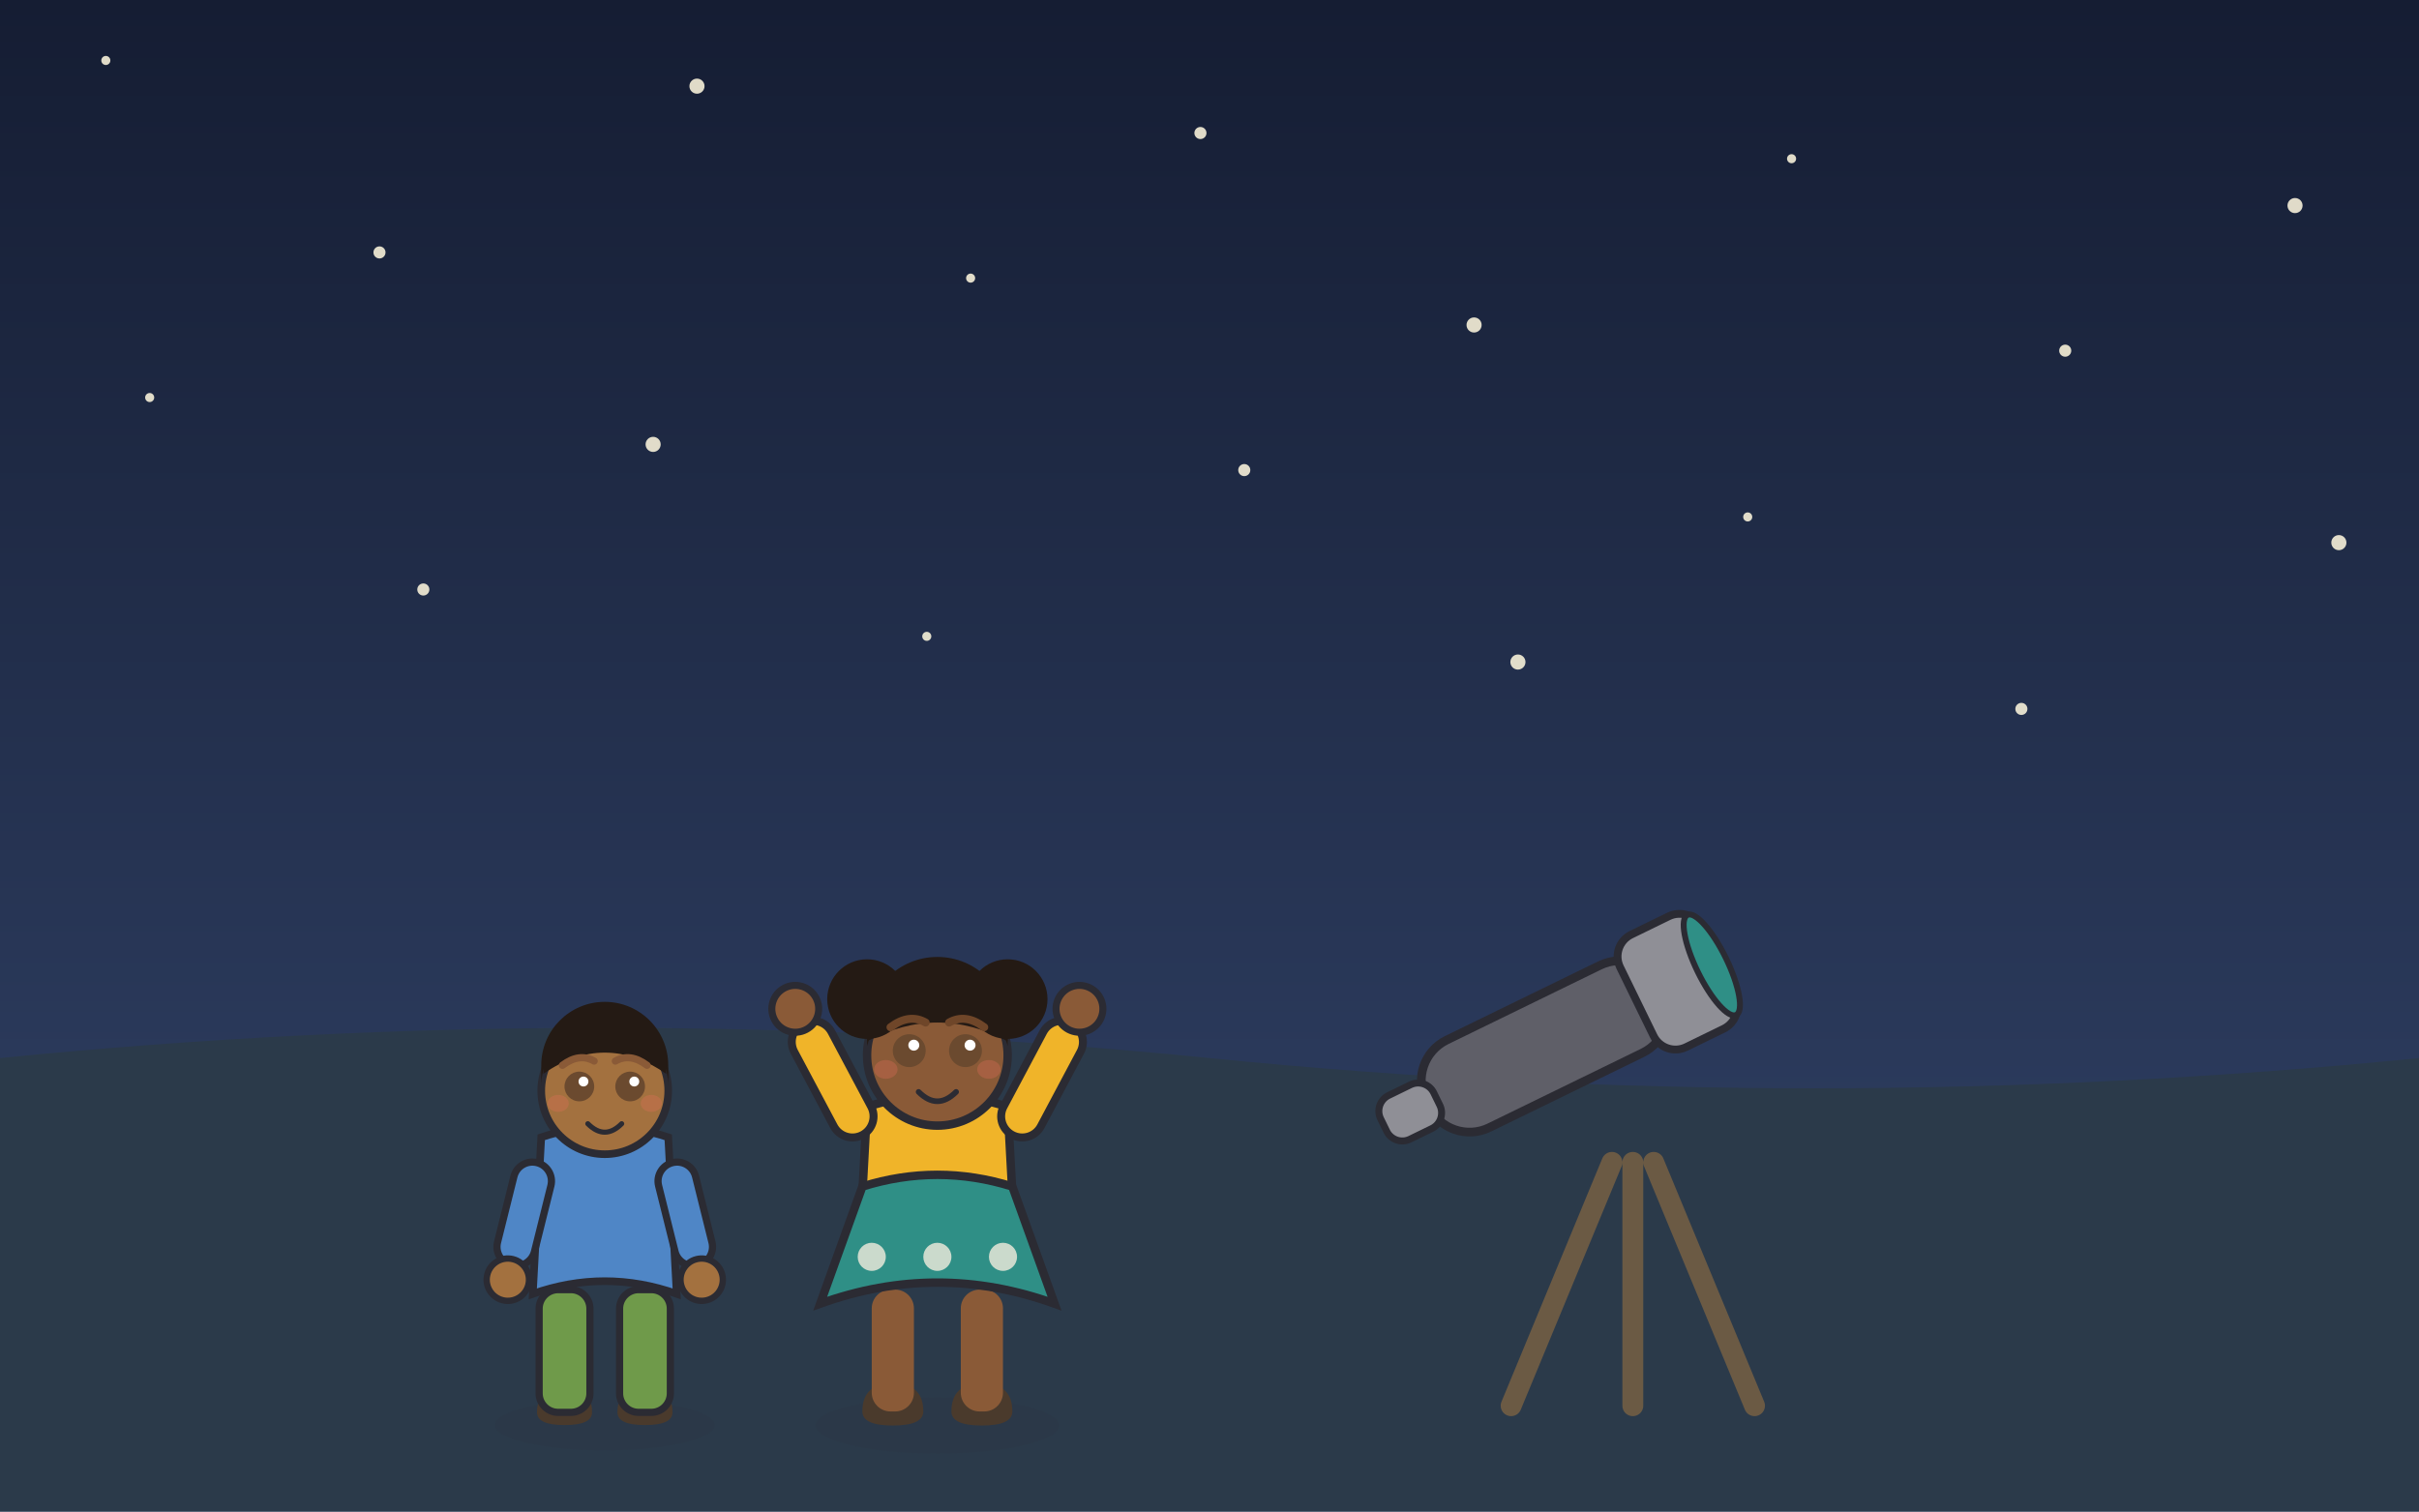
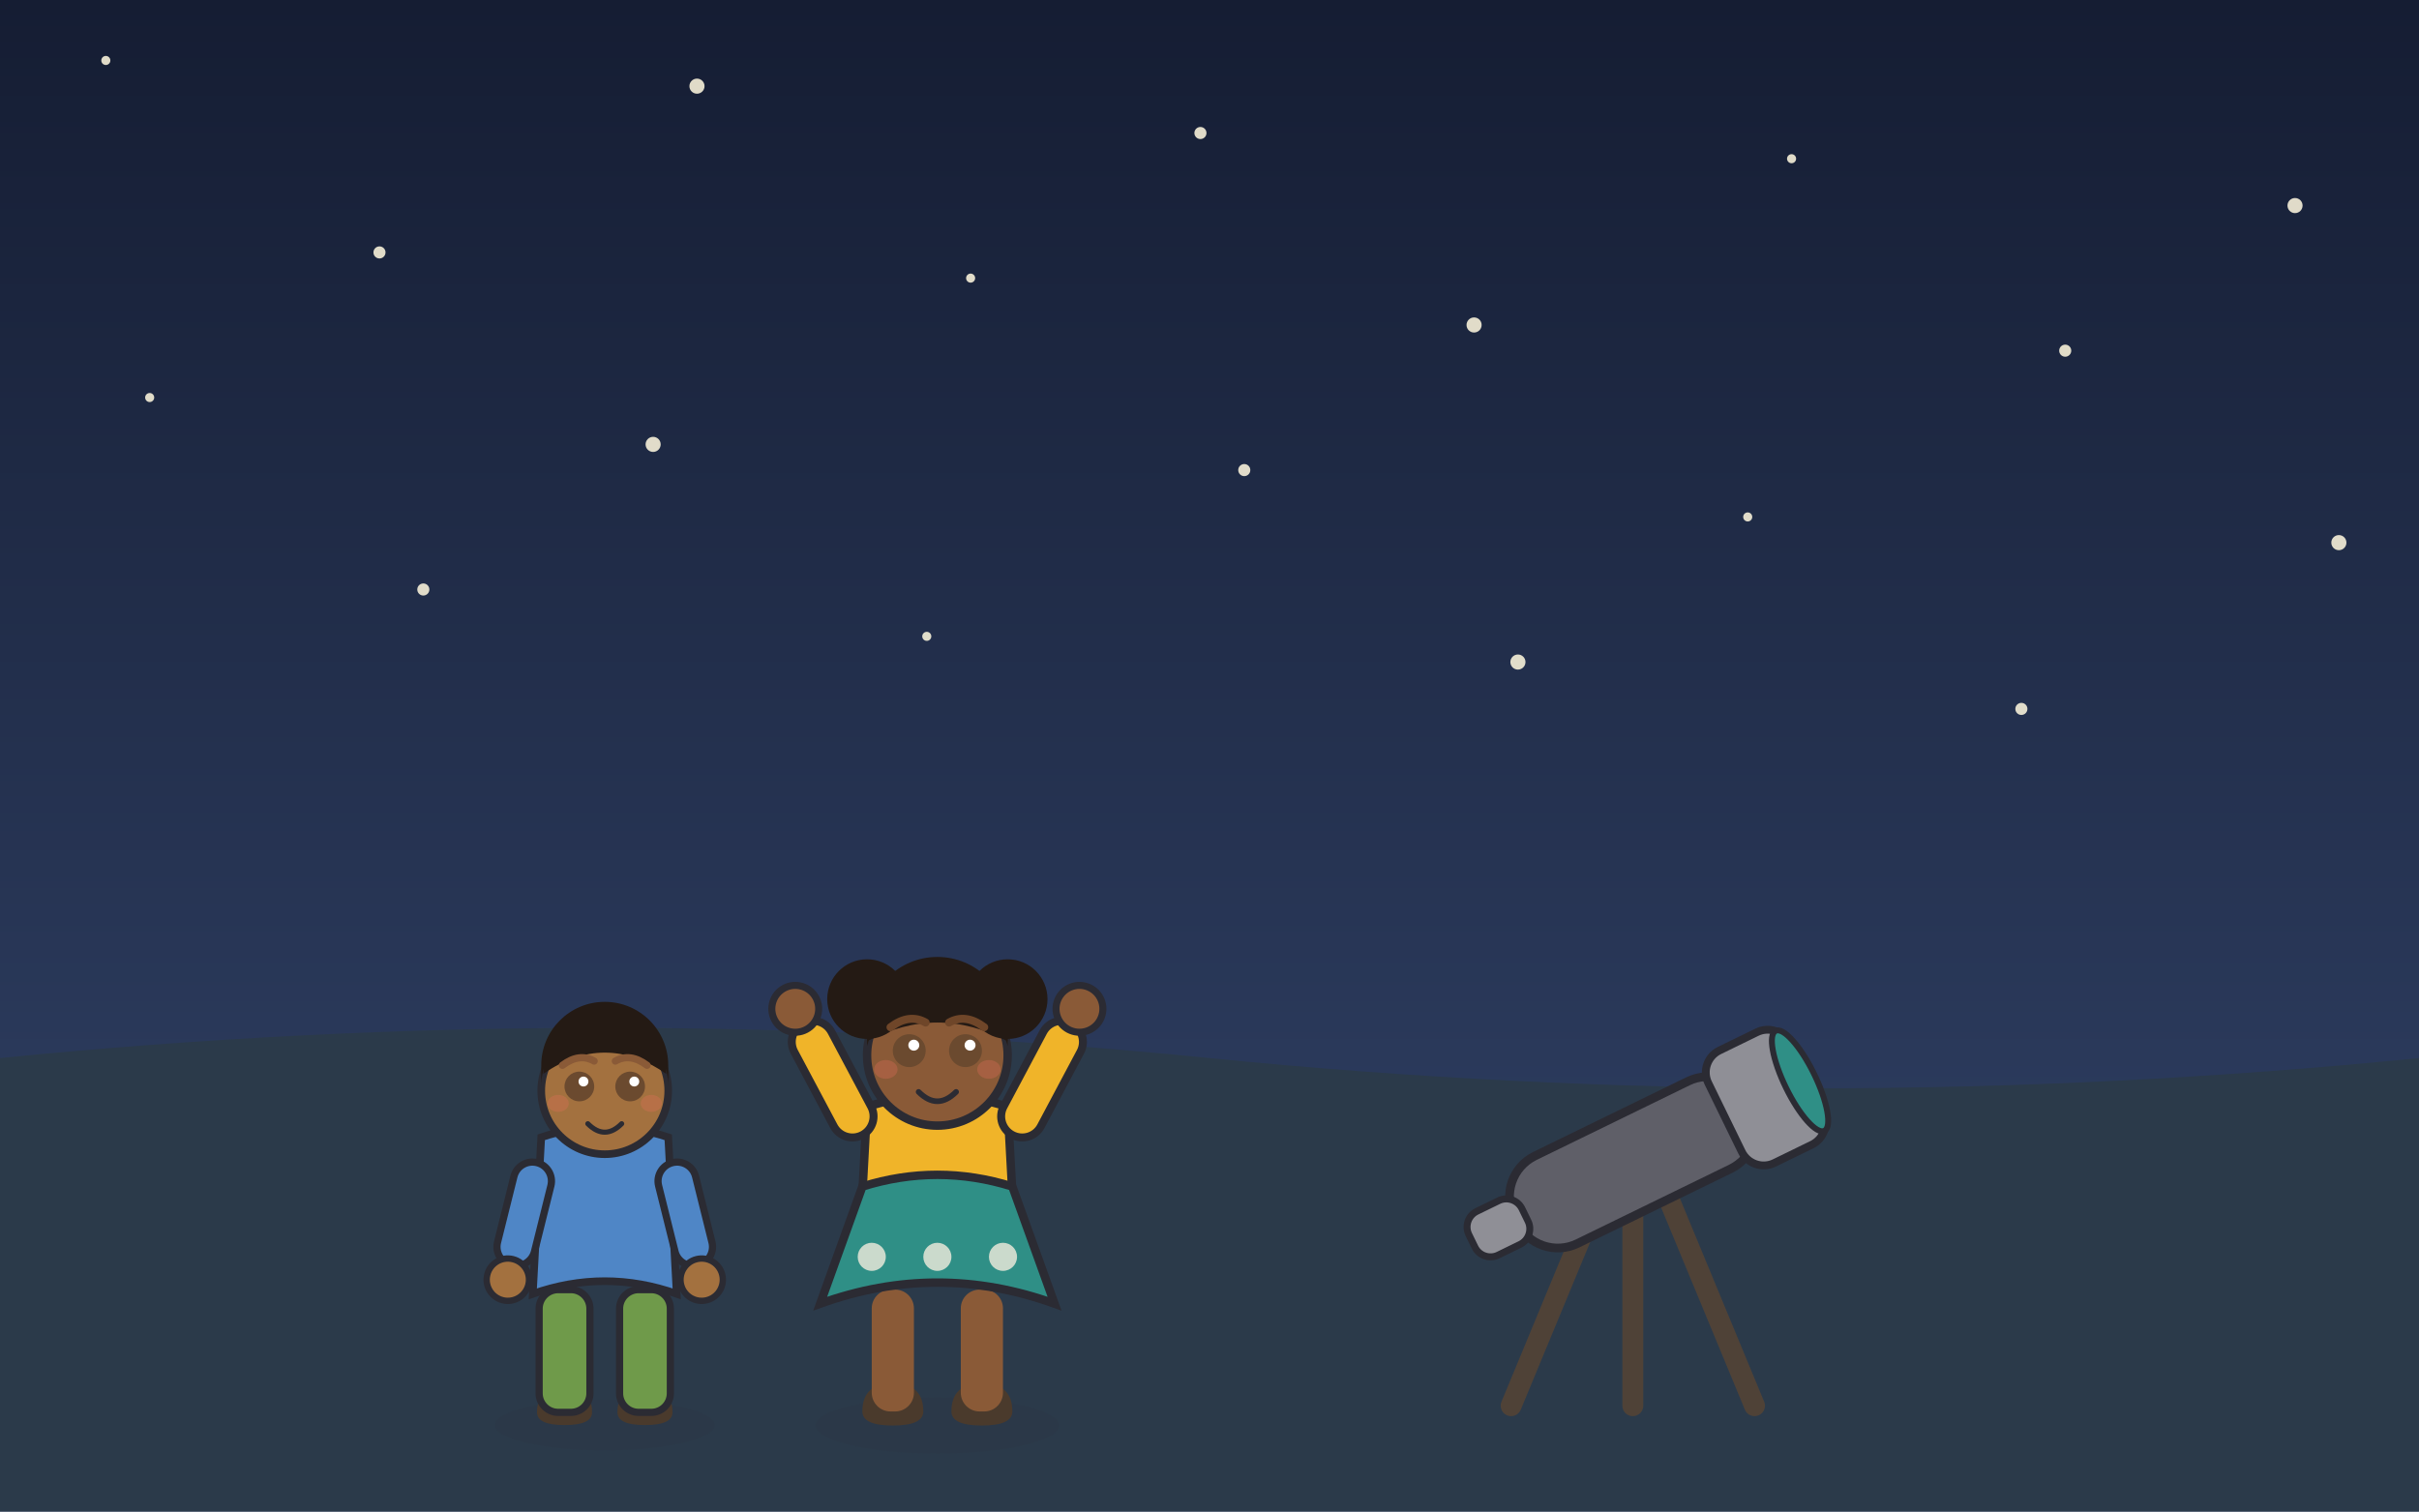
<svg xmlns="http://www.w3.org/2000/svg" viewBox="0 0 1600 1000" role="img">
  <style>
@media (prefers-reduced-motion: no-preference) {
  .anim-idle { animation: idle 3.8s ease-in-out infinite alternate; }
  @keyframes idle { from { transform: translateY(0); } to { transform: translateY(-6px); } }
  .anim-tail { transform-box: fill-box; transform-origin: 100% 20%; animation: tail 2.6s ease-in-out infinite alternate; }
  @keyframes tail { from { transform: rotate(-6deg); } to { transform: rotate(8deg); } }
  .anim-blink { transform-box: fill-box; transform-origin: center; animation: blink 5.2s infinite; }
  @keyframes blink { 0%, 93%, 100% { transform: scaleY(1); } 95%, 97% { transform: scaleY(0.12); } }
  .anim-glow { transform-box: fill-box; transform-origin: center; animation: glow 4.2s ease-in-out infinite alternate; }
  @keyframes glow { from { transform: scale(1); opacity: 0.5; } to { transform: scale(1.08); opacity: 0.75; } }
  .anim-shimmer { animation: shimmer 5s ease-in-out infinite alternate; }
  @keyframes shimmer { from { opacity: 0.62; } to { opacity: 0.92; } }
  .anim-grass { transform-box: fill-box; transform-origin: 50% 100%; animation: sway 3.2s ease-in-out infinite alternate; }
  .anim-canopy { transform-box: fill-box; transform-origin: 50% 100%; animation: sway 5.6s ease-in-out infinite alternate; }
  @keyframes sway { from { transform: rotate(-1.8deg); } to { transform: rotate(2.2deg); } }
  .anim-rain { animation: rainfall 1.15s linear infinite; }
  @keyframes rainfall { from { transform: translateY(-32px); opacity: 0.85; } 75% { opacity: 0.55; } to { transform: translateY(72px); opacity: 0; } }
  .anim-ripple { transform-box: fill-box; transform-origin: center; animation: ripple 3.4s ease-in-out infinite alternate; }
  @keyframes ripple { from { transform: scale(1); opacity: 0.8; } to { transform: scale(1.18); opacity: 0.55; } }
  .anim-drip { animation: drip 1s ease-in infinite; }
  @keyframes drip { from { transform: translateY(-12px); opacity: 0.95; } to { transform: translateY(28px); opacity: 0; } }
  .anim-flow { stroke-dasharray: 26 20; animation: flow 0.8s linear infinite; }
  @keyframes flow { from { stroke-dashoffset: 0; } to { stroke-dashoffset: -46; } }
  .anim-splash { transform-box: fill-box; transform-origin: 50% 100%; animation: splashPulse 1.7s ease-in-out infinite alternate; }
  @keyframes splashPulse { from { transform: scale(0.97); } to { transform: scale(1.05); } }
  .anim-strain { transform-box: fill-box; transform-origin: center; animation: strain 0.9s ease-in-out infinite alternate; }
  @keyframes strain { from { transform: translateX(-5px); } to { transform: translateX(4px); } }
  .anim-float { transform-box: fill-box; transform-origin: center; animation: floaty 2.6s ease-in-out infinite alternate; }
  @keyframes floaty { from { transform: translateY(0) scale(1); } to { transform: translateY(-12px) scale(1.08); } }
  .anim-wave { animation: wave 2.4s ease-in-out infinite; opacity: 0; }
  @keyframes wave { 0% { opacity: 0; } 30% { opacity: 0.9; } 60%, 100% { opacity: 0; } }
  .anim-cloud { animation: cloudDrift 9s ease-in-out infinite alternate; }
  @keyframes cloudDrift { from { transform: translateX(-18px); } to { transform: translateX(22px); } }
  .tap-target { cursor: pointer; }
  .tap-target.tap-play { transform-box: fill-box; transform-origin: 50% 85%; animation: tapWiggle 0.7s ease-in-out; }
  .tap-target[data-tap="puddle"].tap-play { transform-origin: center; animation: tapSplash 0.85s ease-out; }
  .tap-target[data-tap="sun"].tap-play { transform-origin: center; animation: tapPulse 0.6s ease-in-out; }
  .tap-target[data-tap="tree"].tap-play { transform-origin: 50% 100%; animation: tapShake 0.7s ease-in-out; }
  @keyframes tapWiggle { 0% { transform: rotate(0); } 25% { transform: rotate(-4deg) scale(1.03); } 55% { transform: rotate(3deg) scale(1.04); } 80% { transform: rotate(-1.5deg); } 100% { transform: rotate(0); } }
  @keyframes tapSplash { 0% { transform: scale(1); } 40% { transform: scale(1.06, 0.94); } 70% { transform: scale(0.97, 1.03); } 100% { transform: scale(1); } }
  @keyframes tapPulse { 0% { transform: scale(1); } 50% { transform: scale(1.12); } 100% { transform: scale(1); } }
  @keyframes tapShake { 0% { transform: rotate(0); } 20% { transform: rotate(2.4deg); } 45% { transform: rotate(-2deg); } 70% { transform: rotate(1.2deg); } 100% { transform: rotate(0); } }
  .tap-burst { opacity: 0; }
  .tap-target.tap-play .tap-burst { opacity: 1; }
  .tap-target.tap-play .tap-burst circle { animation: burstUp 0.6s ease-out forwards; }
  @keyframes burstUp { from { transform: translateY(0); opacity: 0.95; } to { transform: translateY(-90px); opacity: 0; } }
}
</style>
  <defs>
    <linearGradient id="sky" x1="0" y1="0" x2="0" y2="1">
      <stop offset="0" stop-color="#151d33" />
      <stop offset="1" stop-color="#33456b" />
    </linearGradient>
  </defs>
  <rect width="1600" height="1000" fill="url(#sky)" />
  <circle class="anim-glow" style="animation-delay:0.0s" cx="70" cy="40" r="3" fill="#f6f0d8" opacity="0.9" />
  <circle class="anim-glow" style="animation-delay:0.5s" cx="251" cy="167" r="4" fill="#f6f0d8" opacity="0.9" />
  <circle class="anim-glow" style="animation-delay:1.0s" cx="432" cy="294" r="5" fill="#f6f0d8" opacity="0.9" />
  <circle class="anim-glow" style="animation-delay:1.5s" cx="613" cy="421" r="3" fill="#f6f0d8" opacity="0.9" />
  <circle class="anim-glow" style="animation-delay:2.0s" cx="794" cy="88" r="4" fill="#f6f0d8" opacity="0.9" />
  <circle class="anim-glow" style="animation-delay:0.0s" cx="975" cy="215" r="5" fill="#f6f0d8" opacity="0.9" />
  <circle class="anim-glow" style="animation-delay:0.5s" cx="1156" cy="342" r="3" fill="#f6f0d8" opacity="0.9" />
  <circle class="anim-glow" style="animation-delay:1.0s" cx="1337" cy="469" r="4" fill="#f6f0d8" opacity="0.9" />
  <circle class="anim-glow" style="animation-delay:1.5s" cx="1518" cy="136" r="5" fill="#f6f0d8" opacity="0.9" />
  <circle class="anim-glow" style="animation-delay:2.0s" cx="99" cy="263" r="3" fill="#f6f0d8" opacity="0.9" />
  <circle class="anim-glow" style="animation-delay:0.0s" cx="280" cy="390" r="4" fill="#f6f0d8" opacity="0.9" />
  <circle class="anim-glow" style="animation-delay:0.5s" cx="461" cy="57" r="5" fill="#f6f0d8" opacity="0.9" />
  <circle class="anim-glow" style="animation-delay:1.0s" cx="642" cy="184" r="3" fill="#f6f0d8" opacity="0.9" />
  <circle class="anim-glow" style="animation-delay:1.5s" cx="823" cy="311" r="4" fill="#f6f0d8" opacity="0.9" />
  <circle class="anim-glow" style="animation-delay:2.0s" cx="1004" cy="438" r="5" fill="#f6f0d8" opacity="0.9" />
  <circle class="anim-glow" style="animation-delay:0.0s" cx="1185" cy="105" r="3" fill="#f6f0d8" opacity="0.9" />
  <circle class="anim-glow" style="animation-delay:0.5s" cx="1366" cy="232" r="4" fill="#f6f0d8" opacity="0.9" />
  <circle class="anim-glow" style="animation-delay:1.0s" cx="1547" cy="359" r="5" fill="#f6f0d8" opacity="0.9" />
  <path d="M 0 700 q 400 -40 800 0 q 400 40 800 0 L 1600 1000 L 0 1000 Z" fill="#2b3a4a" />
  <g transform="translate(1080 930) scale(1.15)">
-     <path d="M -70 0 L -12 -140 M 70 0 L 12 -140 M 0 0 L 0 -140" stroke="#6b5a44" stroke-width="12" stroke-linecap="round" />
-     <g class="anim-idle" style="animation-duration:4s" transform="rotate(-26)">
-       <rect x="-30" y="-236" width="150" height="56" rx="26" fill="#5f5f68" stroke="#2b2b33" stroke-width="5" />
-       <rect x="104" y="-244" width="52" height="72" rx="14" fill="#8f8f96" stroke="#2b2b33" stroke-width="4.5" />
-       <ellipse cx="152" cy="-208" rx="9" ry="32" fill="#2f8f86" stroke="#2b2b33" stroke-width="3.4" />
-       <rect x="-58" y="-222" width="34" height="28" rx="10" fill="#8f8f96" stroke="#2b2b33" stroke-width="4" />
+     <path d="M -70 0 L -12 -140 M 70 0 L 12 -140 M 0 0 L 0 -140" stroke="#4f4237" stroke-width="12" stroke-linecap="round" />
+     <circle cx="0" cy="-140" r="15" fill="#4f4237" />
+     <g transform="translate(0 -140) rotate(-26)">
+       <g class="anim-idle" style="animation-duration:4s">
+         <g transform="translate(-45 208)">
+           <rect x="-30" y="-236" width="150" height="56" rx="26" fill="#5f5f68" stroke="#2b2b33" stroke-width="5" />
+           <rect x="104" y="-244" width="52" height="72" rx="14" fill="#8f8f96" stroke="#2b2b33" stroke-width="4.5" />
+           <ellipse cx="152" cy="-208" rx="9" ry="32" fill="#2f8f86" stroke="#2b2b33" stroke-width="3.4" />
+           <rect x="-58" y="-222" width="34" height="28" rx="10" fill="#8f8f96" stroke="#2b2b33" stroke-width="4" />
+         </g>
+       </g>
    </g>
  </g>
  <g transform="translate(620 940) scale(1.55 1.55)">
    <ellipse cx="0" cy="2" rx="52" ry="12" fill="#2b2b33" opacity="0.10" />
    <g data-figure="amal">
      <g class="anim-idle" style="animation-delay:0.00s">
        <path d="M -32 -4 q 0 -12 13 -12 q 13 0 13 12 q 0 6 -13 6 q -13 0 -13 -6 z" fill="#4a3a2c" />
        <path d="M 6 -4 q 0 -12 13 -12 q 13 0 13 12 q 0 6 -13 6 q -13 0 -13 -6 z" fill="#4a3a2c" />
        <rect x="-28" y="-56" width="18" height="52" rx="8" fill="#8a5a37" />
        <rect x="10" y="-56" width="18" height="52" rx="8" fill="#8a5a37" />
        <path d="M -34 -60 q 34 -12 68 0 l -4 -74 q -30 -10 -60 0 z" fill="#f0b429" stroke="#2b2b33" stroke-width="3.6" />
        <path d="M -50 -50 q 50 -18 100 0 l -18 -50 q -32 -10 -64 0 z" fill="#2f8f86" stroke="#2b2b33" stroke-width="3.6" />
        <circle cx="-28" cy="-70" r="6" fill="#f3ecdd" opacity="0.8" />
        <circle cx="0" cy="-70" r="6" fill="#f3ecdd" opacity="0.8" />
        <circle cx="28" cy="-70" r="6" fill="#f3ecdd" opacity="0.8" />
        <g transform="translate(-32 -122) rotate(152)">
          <rect x="-9" y="0" width="18" height="54" rx="9" fill="#f0b429" stroke="#2b2b33" stroke-width="3.4" />
          <circle cx="0" cy="61" r="10" fill="#8a5a37" stroke="#2b2b33" stroke-width="3" />
        </g>
        <g transform="translate(32 -122) rotate(-152)">
          <rect x="-9" y="0" width="18" height="54" rx="9" fill="#f0b429" stroke="#2b2b33" stroke-width="3.4" />
          <circle cx="0" cy="61" r="10" fill="#8a5a37" stroke="#2b2b33" stroke-width="3" />
        </g>
        <g transform="translate(0 -156)">
          <circle cx="0" cy="0" r="30" fill="#8a5a37" stroke="#2b2b33" stroke-width="3.6" />
          <circle cx="-30" cy="-24" r="17" fill="#241a14" />
          <circle cx="30" cy="-24" r="17" fill="#241a14" />
          <path d="M -30 -6 a 30 30 0 0 1 60 0 q -30 -16 -60 0 z" fill="#241a14" />
          <path d="M -30 -4 a 31 31 0 0 1 60 0 l 0 -8 a 30 30 0 0 0 -60 0 z" fill="#241a14" />
          <path d="M -30 2 a 30 30 0 0 0 60 0" fill="none" />
          <g transform="translate(-12 -2)">
            <g class="anim-blink">
              <circle cx="0" cy="0" r="7.02" fill="#6b4a2f" />
              <circle cx="1.95" cy="-2.34" r="2.34" fill="#fff" />
            </g>
          </g>
          <g transform="translate(12 -2)">
            <g class="anim-blink">
              <circle cx="0" cy="0" r="7.02" fill="#6b4a2f" />
              <circle cx="1.95" cy="-2.34" r="2.34" fill="#fff" />
            </g>
          </g>
          <path d="M -20 -12 q 8 -6 15 -2 M 20 -12 q -8 -6 -15 -2" stroke="#6f4629" stroke-width="3.4" fill="none" stroke-linecap="round" />
          <g transform="translate(0 14)">
            <path d="M -8 1.6 q 8 8 16 0" stroke="#2b2b33" stroke-width="2.4" fill="none" stroke-linecap="round" />
          </g>
          <ellipse cx="-22" cy="6" rx="5" ry="4" fill="#e8705c" opacity="0.30" />
          <ellipse cx="22" cy="6" rx="5" ry="4" fill="#e8705c" opacity="0.30" />
        </g>
      </g>
    </g>
  </g>
  <g transform="translate(400 940) scale(1.4 1.4)">
    <ellipse cx="0" cy="2" rx="52" ry="12" fill="#2b2b33" opacity="0.10" />
    <g data-figure="idris">
      <g class="anim-idle" style="animation-delay:1.83s">
        <path d="M -32 -4 q 0 -12 13 -12 q 13 0 13 12 q 0 6 -13 6 q -13 0 -13 -6 z" fill="#4a3a2c" />
        <path d="M 6 -4 q 0 -12 13 -12 q 13 0 13 12 q 0 6 -13 6 q -13 0 -13 -6 z" fill="#4a3a2c" />
        <rect x="-31" y="-62" width="24" height="58" rx="9" fill="#6f9a4a" stroke="#2b2b33" stroke-width="3.4" />
        <rect x="7" y="-62" width="24" height="58" rx="9" fill="#6f9a4a" stroke="#2b2b33" stroke-width="3.4" />
        <path d="M -34 -60 q 34 -12 68 0 l -4 -74 q -30 -10 -60 0 z" fill="#4f86c6" stroke="#2b2b33" stroke-width="3.6" />
        <g transform="translate(-32 -122) rotate(14)">
          <rect x="-9" y="0" width="18" height="50" rx="9" fill="#4f86c6" stroke="#2b2b33" stroke-width="3.4" />
          <circle cx="0" cy="57" r="10" fill="#a3713f" stroke="#2b2b33" stroke-width="3" />
        </g>
        <g transform="translate(32 -122) rotate(-14)">
          <rect x="-9" y="0" width="18" height="50" rx="9" fill="#4f86c6" stroke="#2b2b33" stroke-width="3.4" />
          <circle cx="0" cy="57" r="10" fill="#a3713f" stroke="#2b2b33" stroke-width="3" />
        </g>
        <g transform="translate(0 -156)">
          <circle cx="0" cy="0" r="30" fill="#a3713f" stroke="#2b2b33" stroke-width="3.6" />
          <path d="M -30 -2 a 30 30 0 0 1 60 0 l 0 -10 a 30 30 0 0 0 -60 0 z" fill="#241a14" />
          <path d="M -29 -8 a 29 29 0 0 1 58 0 q -29 -20 -58 0 z" fill="#241a14" />
          <path d="M -30 2 a 30 30 0 0 0 60 0" fill="none" />
          <g transform="translate(-12 -2)">
            <g class="anim-blink">
              <circle cx="0" cy="0" r="7.02" fill="#6b4a2f" />
              <circle cx="1.95" cy="-2.34" r="2.34" fill="#fff" />
            </g>
          </g>
          <g transform="translate(12 -2)">
            <g class="anim-blink">
              <circle cx="0" cy="0" r="7.02" fill="#6b4a2f" />
              <circle cx="1.95" cy="-2.34" r="2.34" fill="#fff" />
            </g>
          </g>
          <path d="M -20 -12 q 8 -6 15 -2 M 20 -12 q -8 -6 -15 -2" stroke="#8a5a37" stroke-width="3.4" fill="none" stroke-linecap="round" />
          <g transform="translate(0 14)">
            <path d="M -8 1.6 q 8 8 16 0" stroke="#2b2b33" stroke-width="2.4" fill="none" stroke-linecap="round" />
          </g>
          <ellipse cx="-22" cy="6" rx="5" ry="4" fill="#e8705c" opacity="0.30" />
          <ellipse cx="22" cy="6" rx="5" ry="4" fill="#e8705c" opacity="0.30" />
        </g>
      </g>
    </g>
  </g>
</svg>
